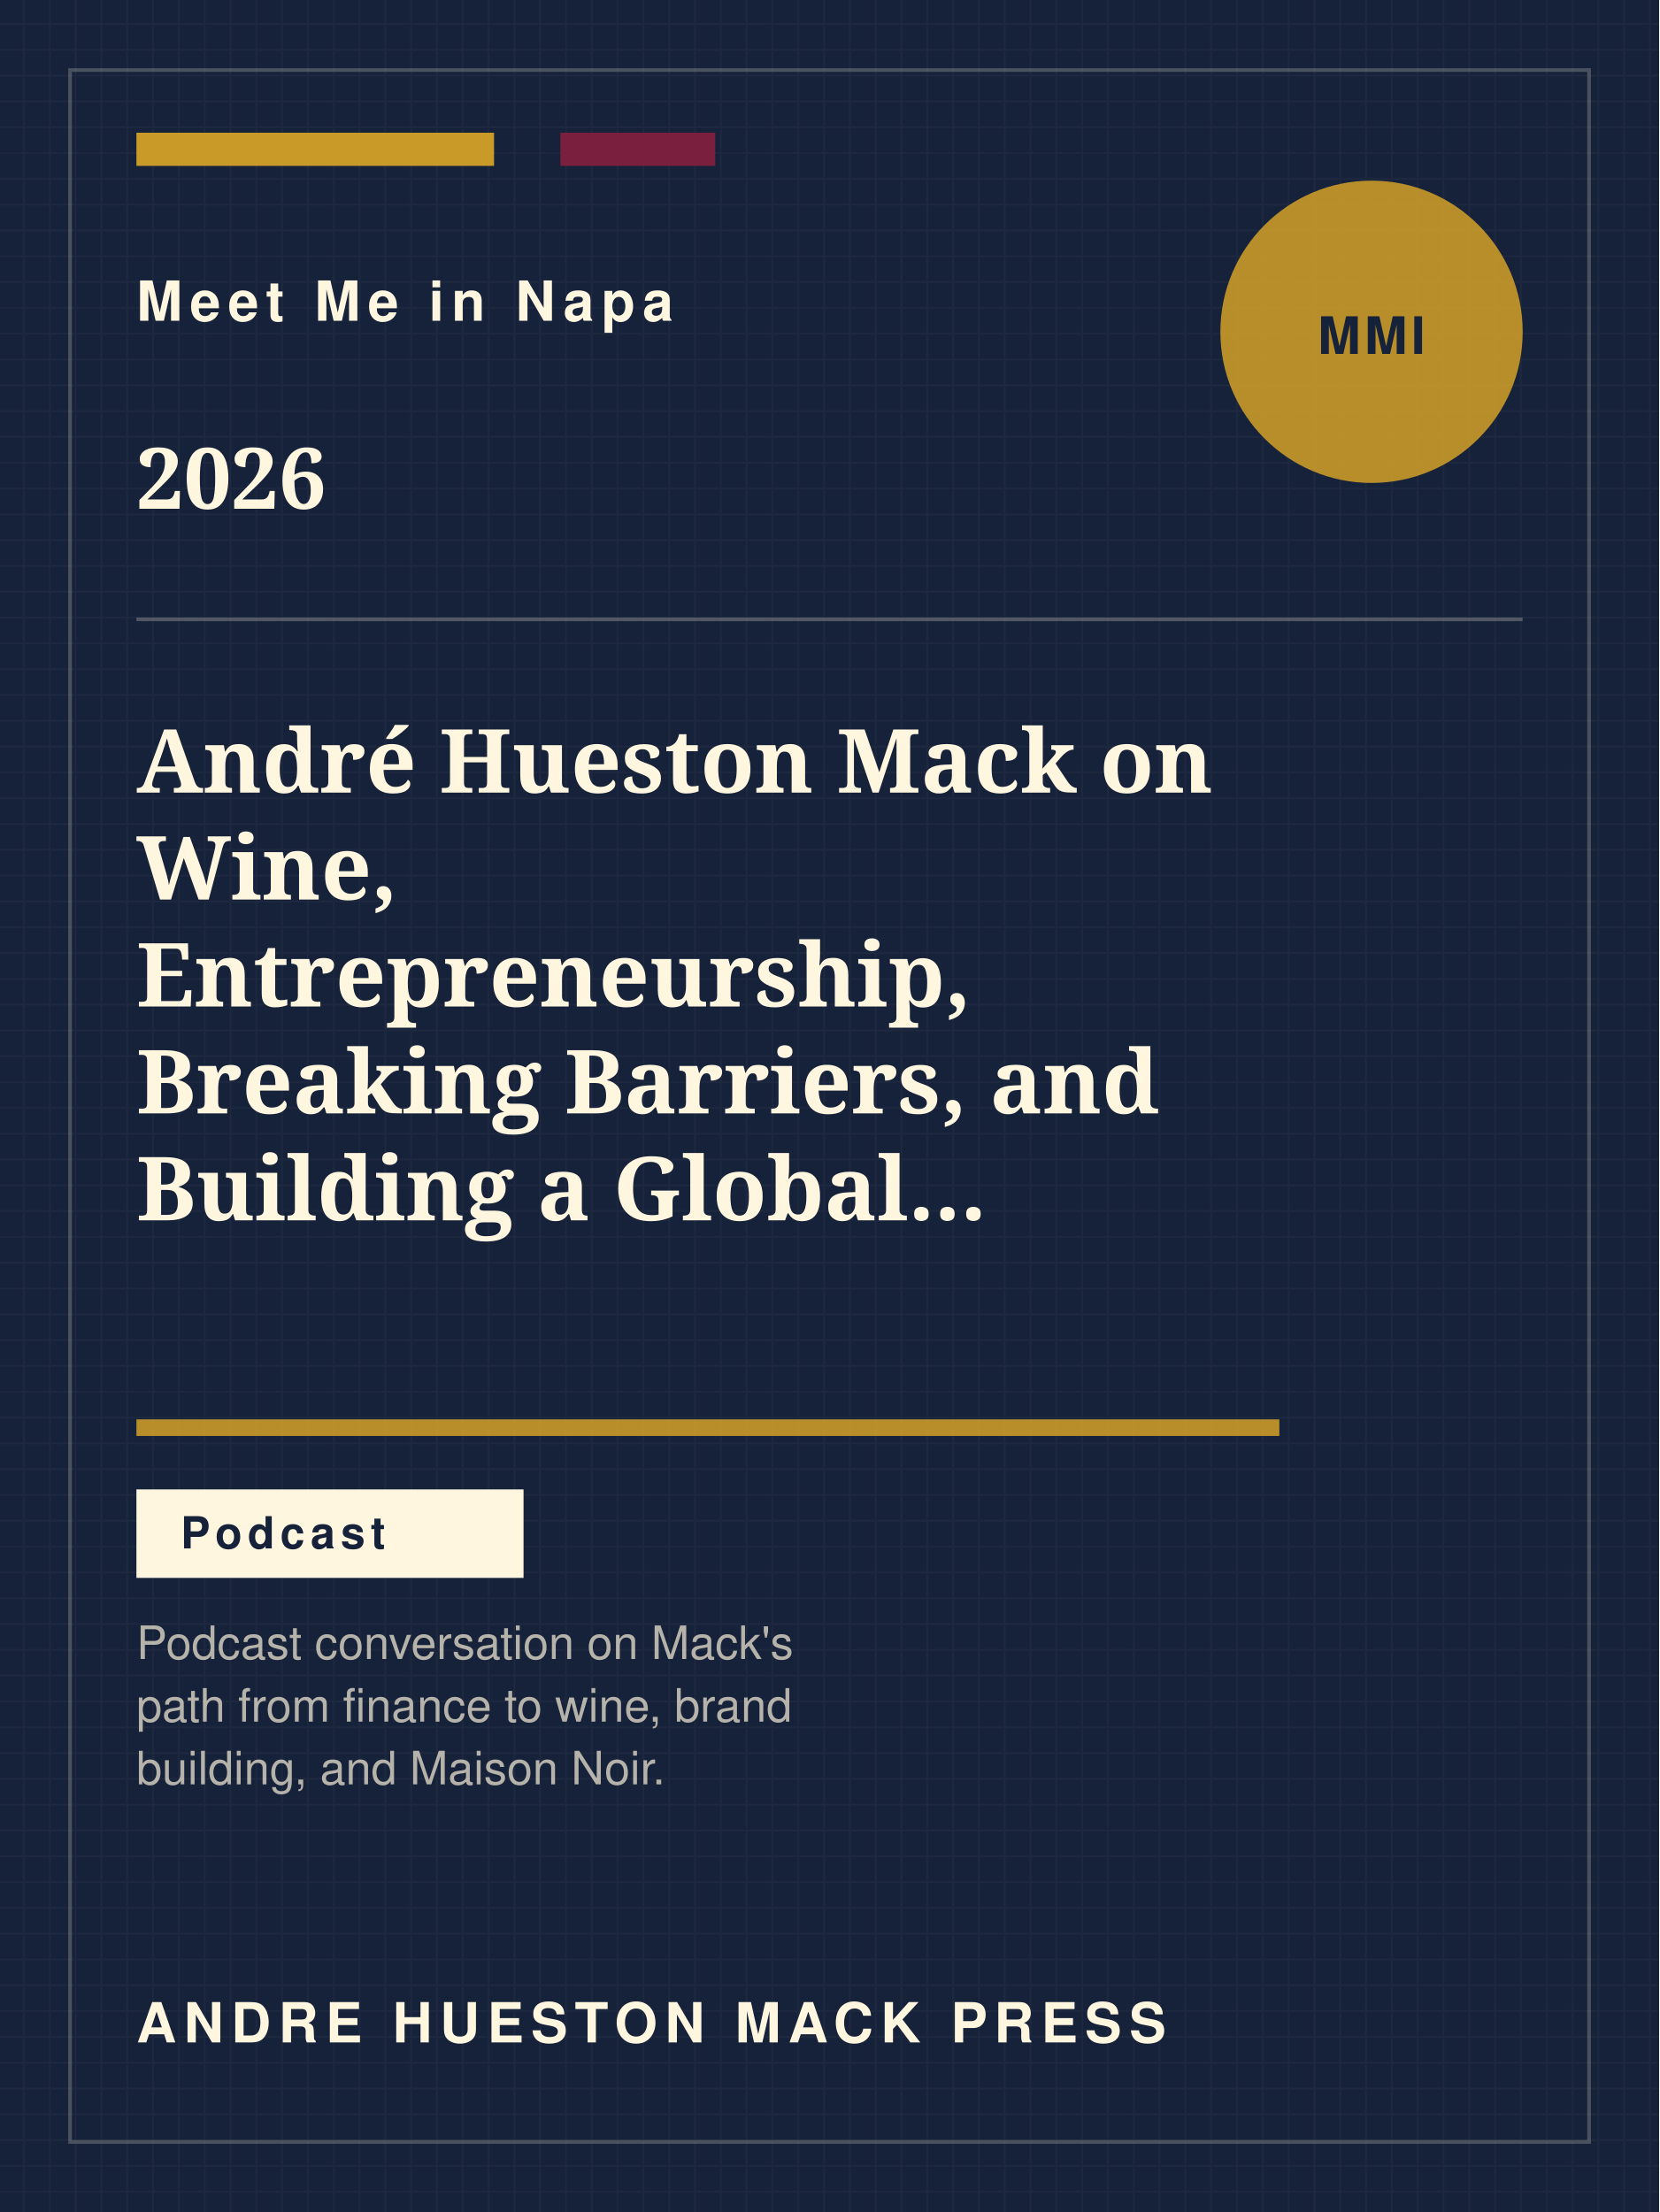
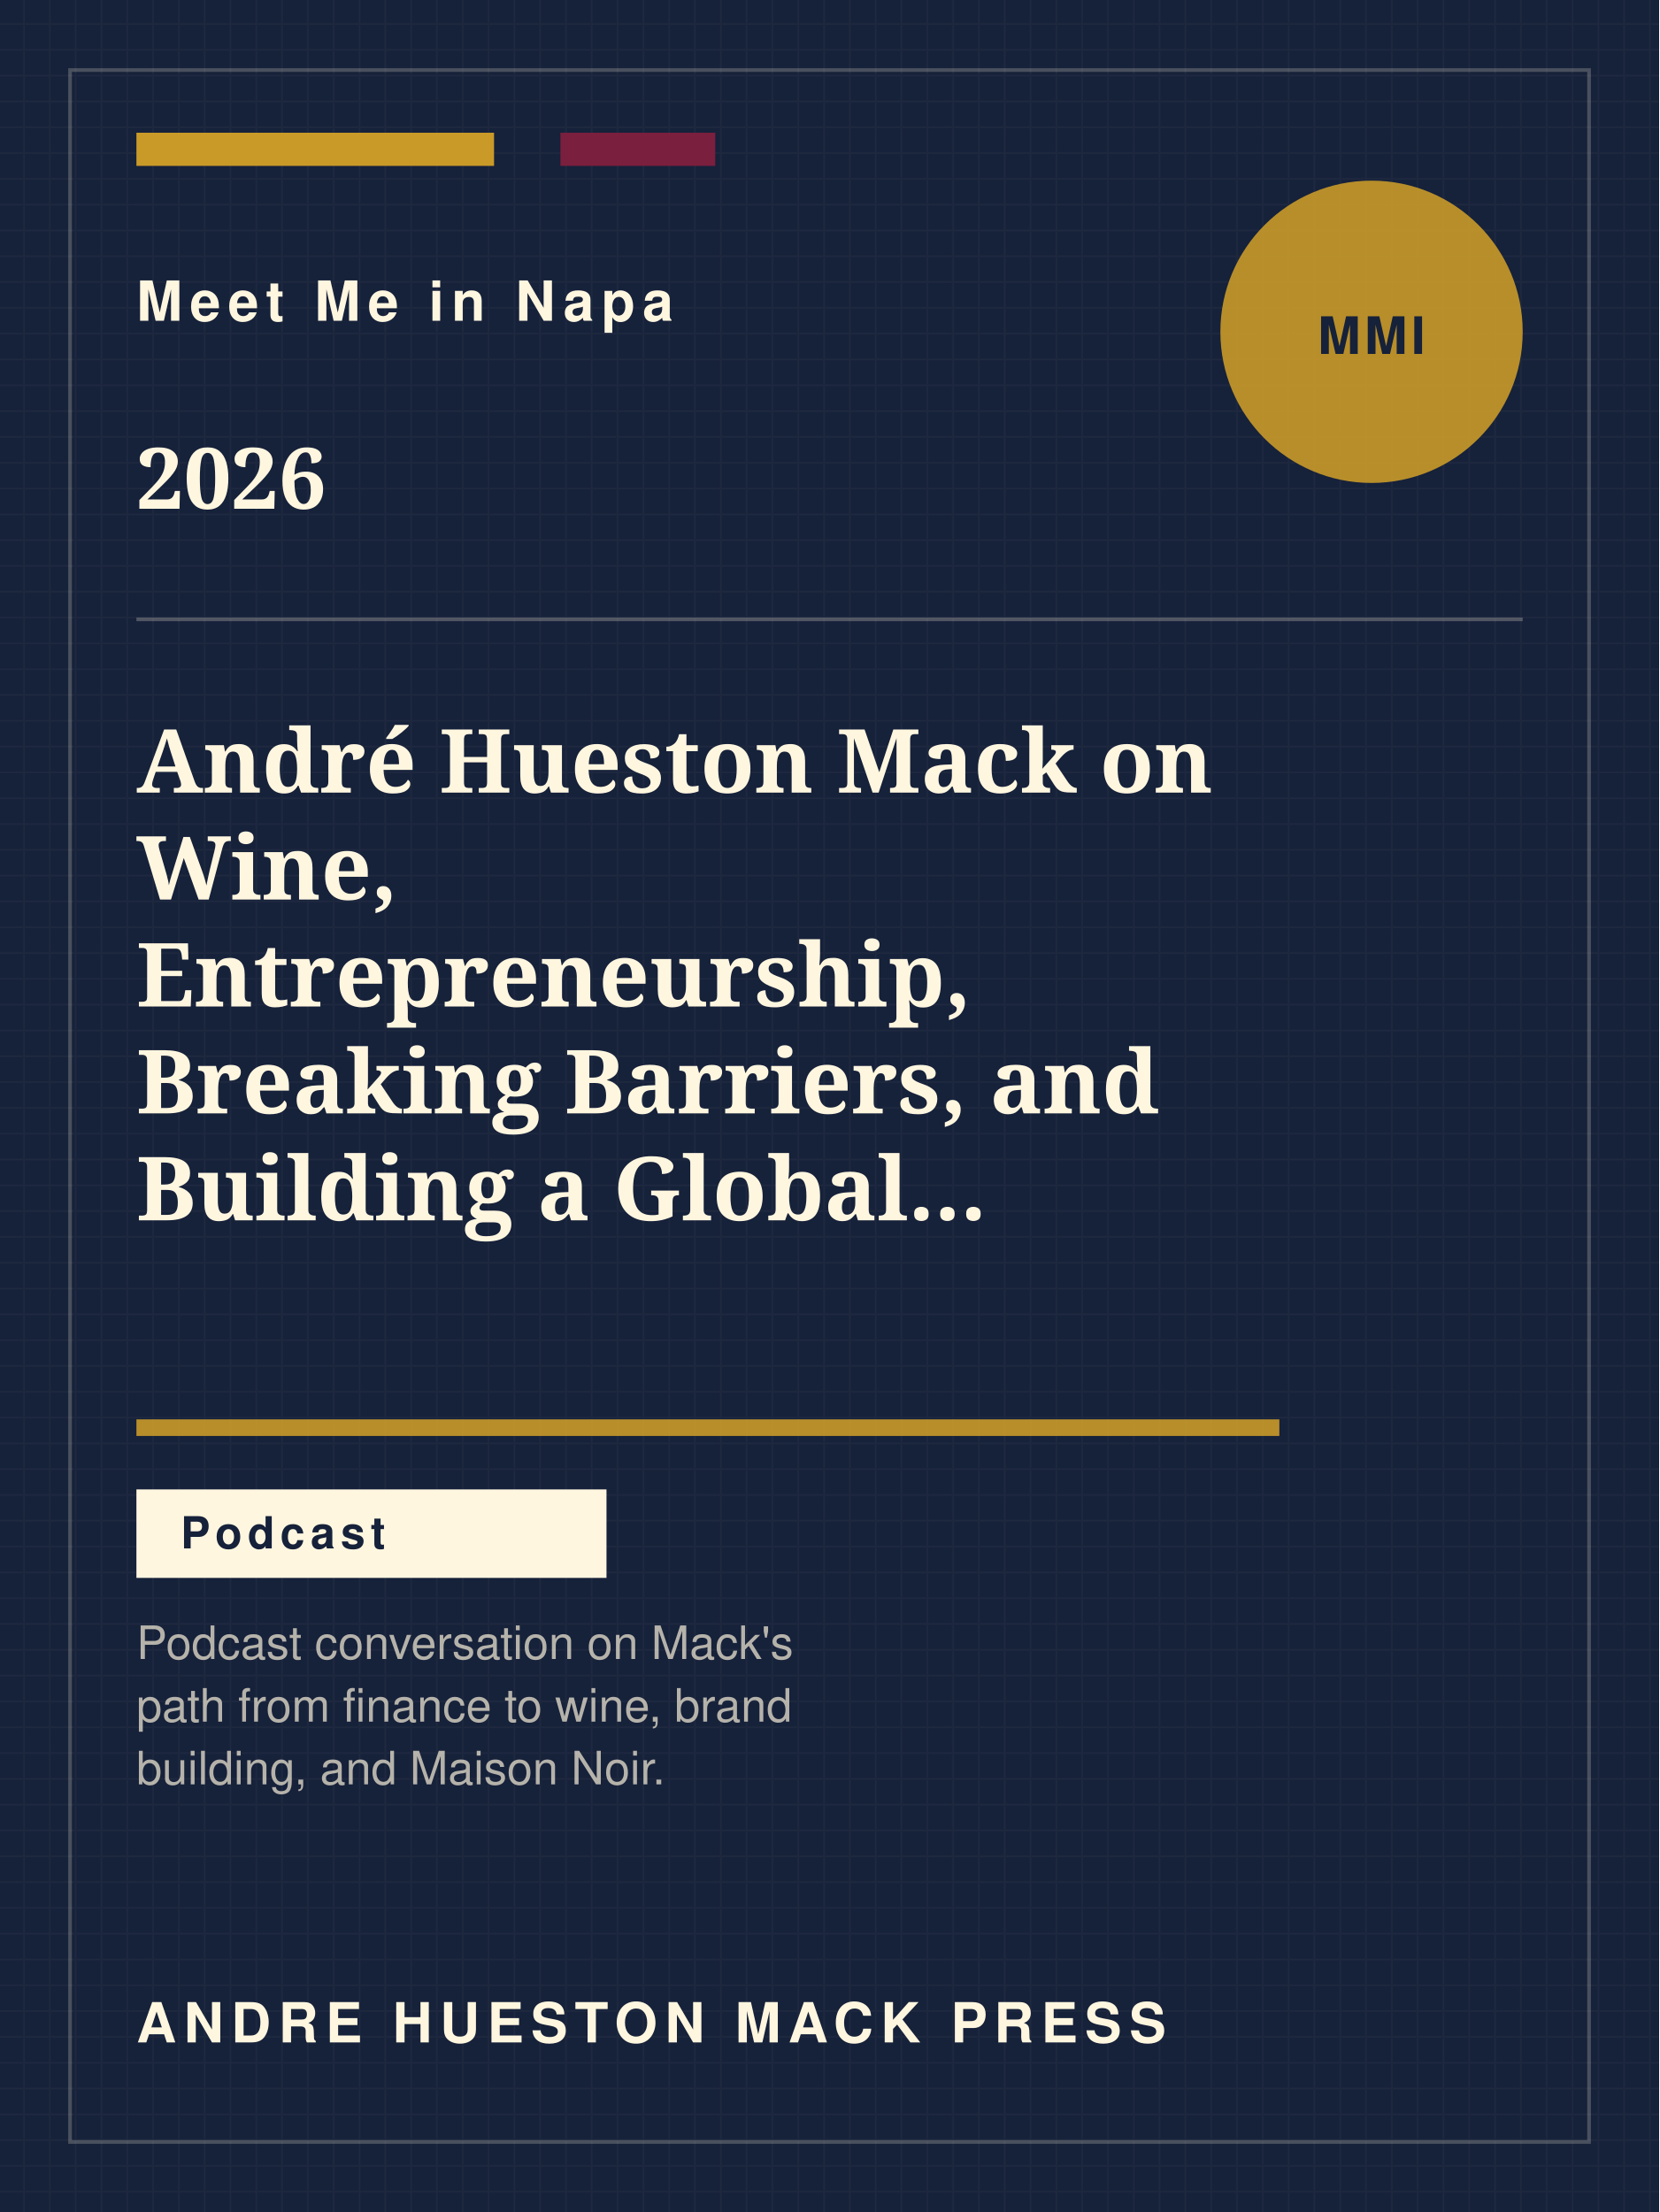
<svg xmlns="http://www.w3.org/2000/svg" width="900" height="1200" viewBox="0 0 900 1200" role="img" aria-label="Meet Me in Napa 2026 André Hueston Mack on Wine, Entrepreneurship, Breaking Barriers, and Building a Global Brand">
  <defs>
    <pattern id="grain" width="14" height="14" patternUnits="userSpaceOnUse">
      <path d="M0 13h14M13 0v14" stroke="#fff6df" stroke-opacity=".035" />
    </pattern>
-     <style>
-       .source{font:700 30px Helvetica,Arial,sans-serif;letter-spacing:4px;text-transform:uppercase;fill:#fff6df}
-       .year{font:700 46px Georgia,serif;fill:#fff6df}
-       .title{font:700 48px Georgia,serif;fill:#fff6df}
-       .note{font:400 25px Helvetica,Arial,sans-serif;fill:#fff6df;opacity:.68}
-       .tag{font:700 24px Helvetica,Arial,sans-serif;letter-spacing:3px;text-transform:uppercase;fill:#16213a}
-       .mono{font:700 28px Helvetica,Arial,sans-serif;letter-spacing:2px;fill:#16213a}
-     </style>
+     <style>.source{font:700 30px Helvetica,Arial,sans-serif;letter-spacing:4px;text-transform:uppercase;fill:#fff6df}.year{font:700 46px Georgia,serif;fill:#fff6df}.title{font:700 48px Georgia,serif;fill:#fff6df}.note{font:400 25px Helvetica,Arial,sans-serif;fill:#fff6df;opacity:.68}.tag{font:700 24px Helvetica,Arial,sans-serif;letter-spacing:3px;text-transform:uppercase;fill:#16213a}.mono{font:700 28px Helvetica,Arial,sans-serif;letter-spacing:2px;fill:#16213a}</style>
  </defs>
  <rect width="900" height="1200" fill="#16213a" />
  <rect width="900" height="1200" fill="url(#grain)" />
  <rect x="38" y="38" width="824" height="1124" fill="none" stroke="#fff6df" stroke-opacity=".22" stroke-width="2" />
  <rect x="74" y="72" width="194" height="18" fill="#c99a28" />
  <rect x="304" y="72" width="84" height="18" fill="#7a1f3d" />
  <circle cx="744" cy="180" r="82" fill="#c99a28" opacity=".9" />
  <text x="744" y="192" text-anchor="middle" class="mono">MMI</text>
  <text x="74" y="174" class="source">Meet Me in Napa</text>
  <text x="74" y="276" class="year">2026</text>
  <line x1="74" y1="336" x2="826" y2="336" stroke="#fff6df" stroke-opacity=".25" stroke-width="2" />
  <text x="74" y="430" class="title">André Hueston Mack on</text>
  <text x="74" y="488" class="title">Wine,</text>
  <text x="74" y="546" class="title">Entrepreneurship,</text>
  <text x="74" y="604" class="title">Breaking Barriers, and</text>
  <text x="74" y="662" class="title">Building a Global...</text>
  <rect x="74" y="770" width="620" height="9" fill="#c99a28" opacity=".9" />
-   <rect x="74" y="808" width="210" height="48" fill="#fff6df" />
+   <rect x="74" y="808" width="255" height="48" fill="#fff6df" />
  <text x="98" y="840" class="tag">Podcast</text>
  <text x="74" y="900" class="note">Podcast conversation on Mack's</text>
  <text x="74" y="934" class="note">path from finance to wine, brand</text>
  <text x="74" y="968" class="note">building, and Maison Noir.</text>
  <text x="74" y="1108" class="source">ANDRE HUESTON MACK PRESS</text>
</svg>
